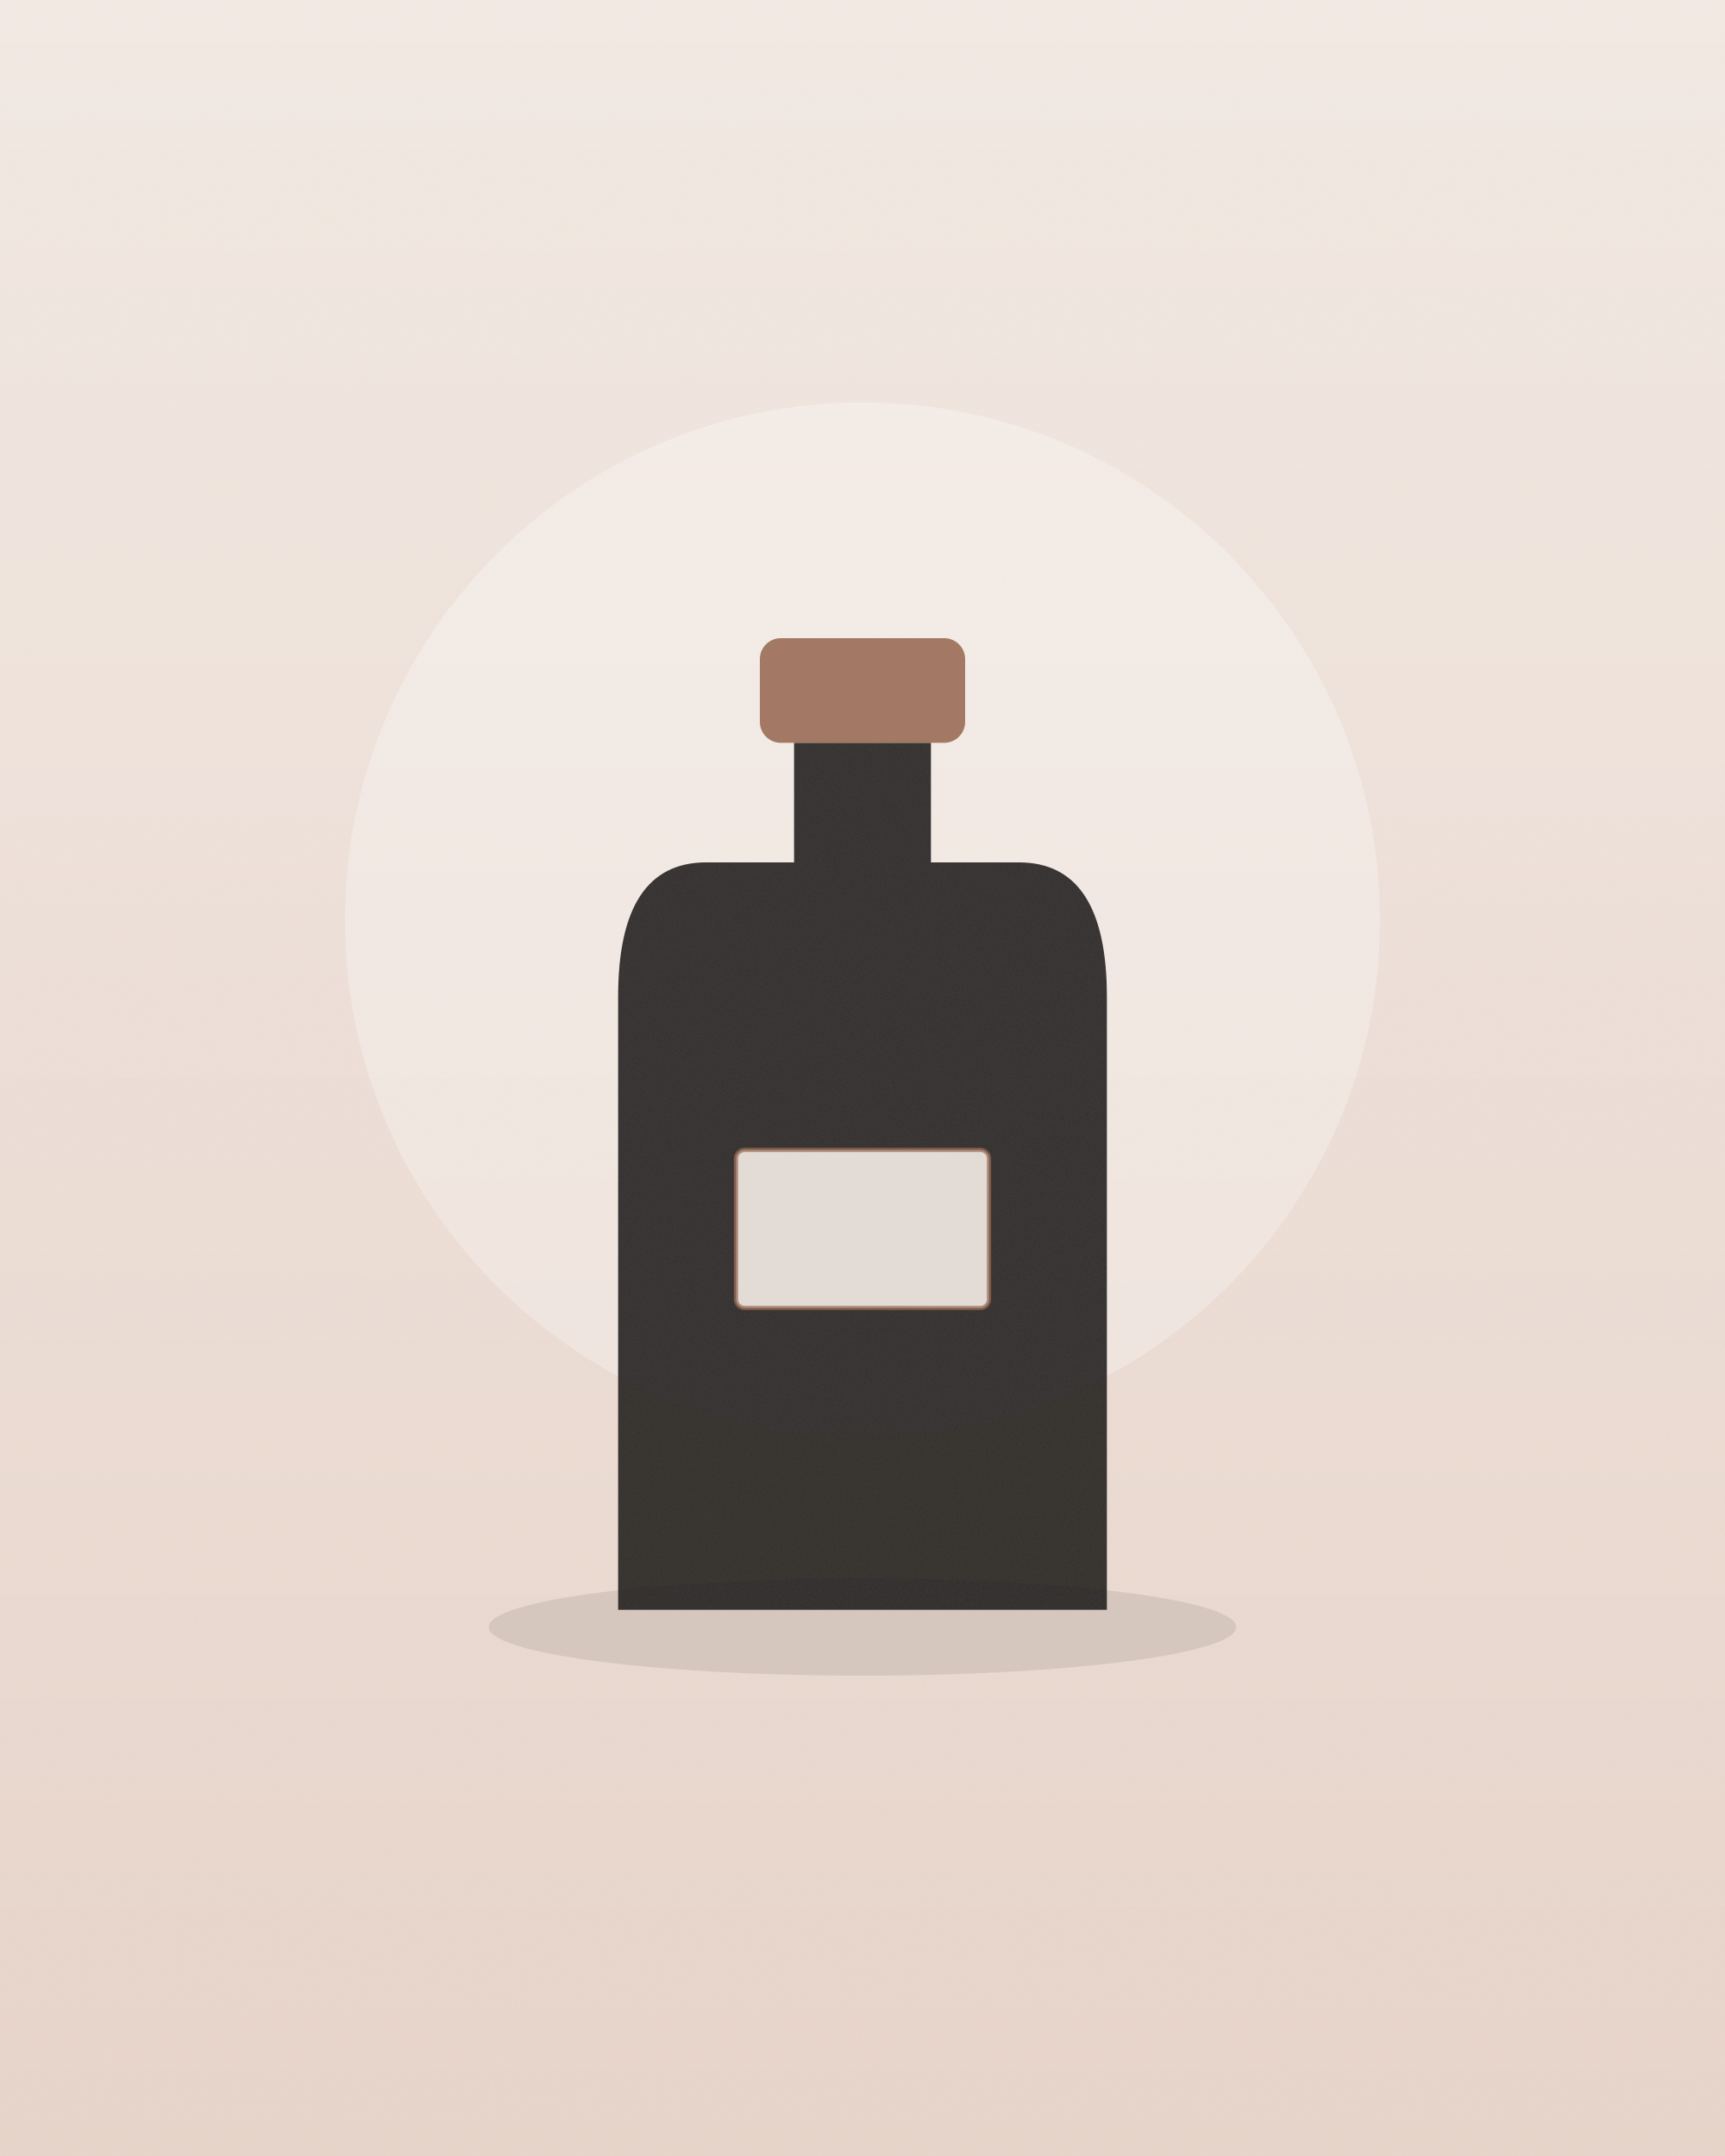
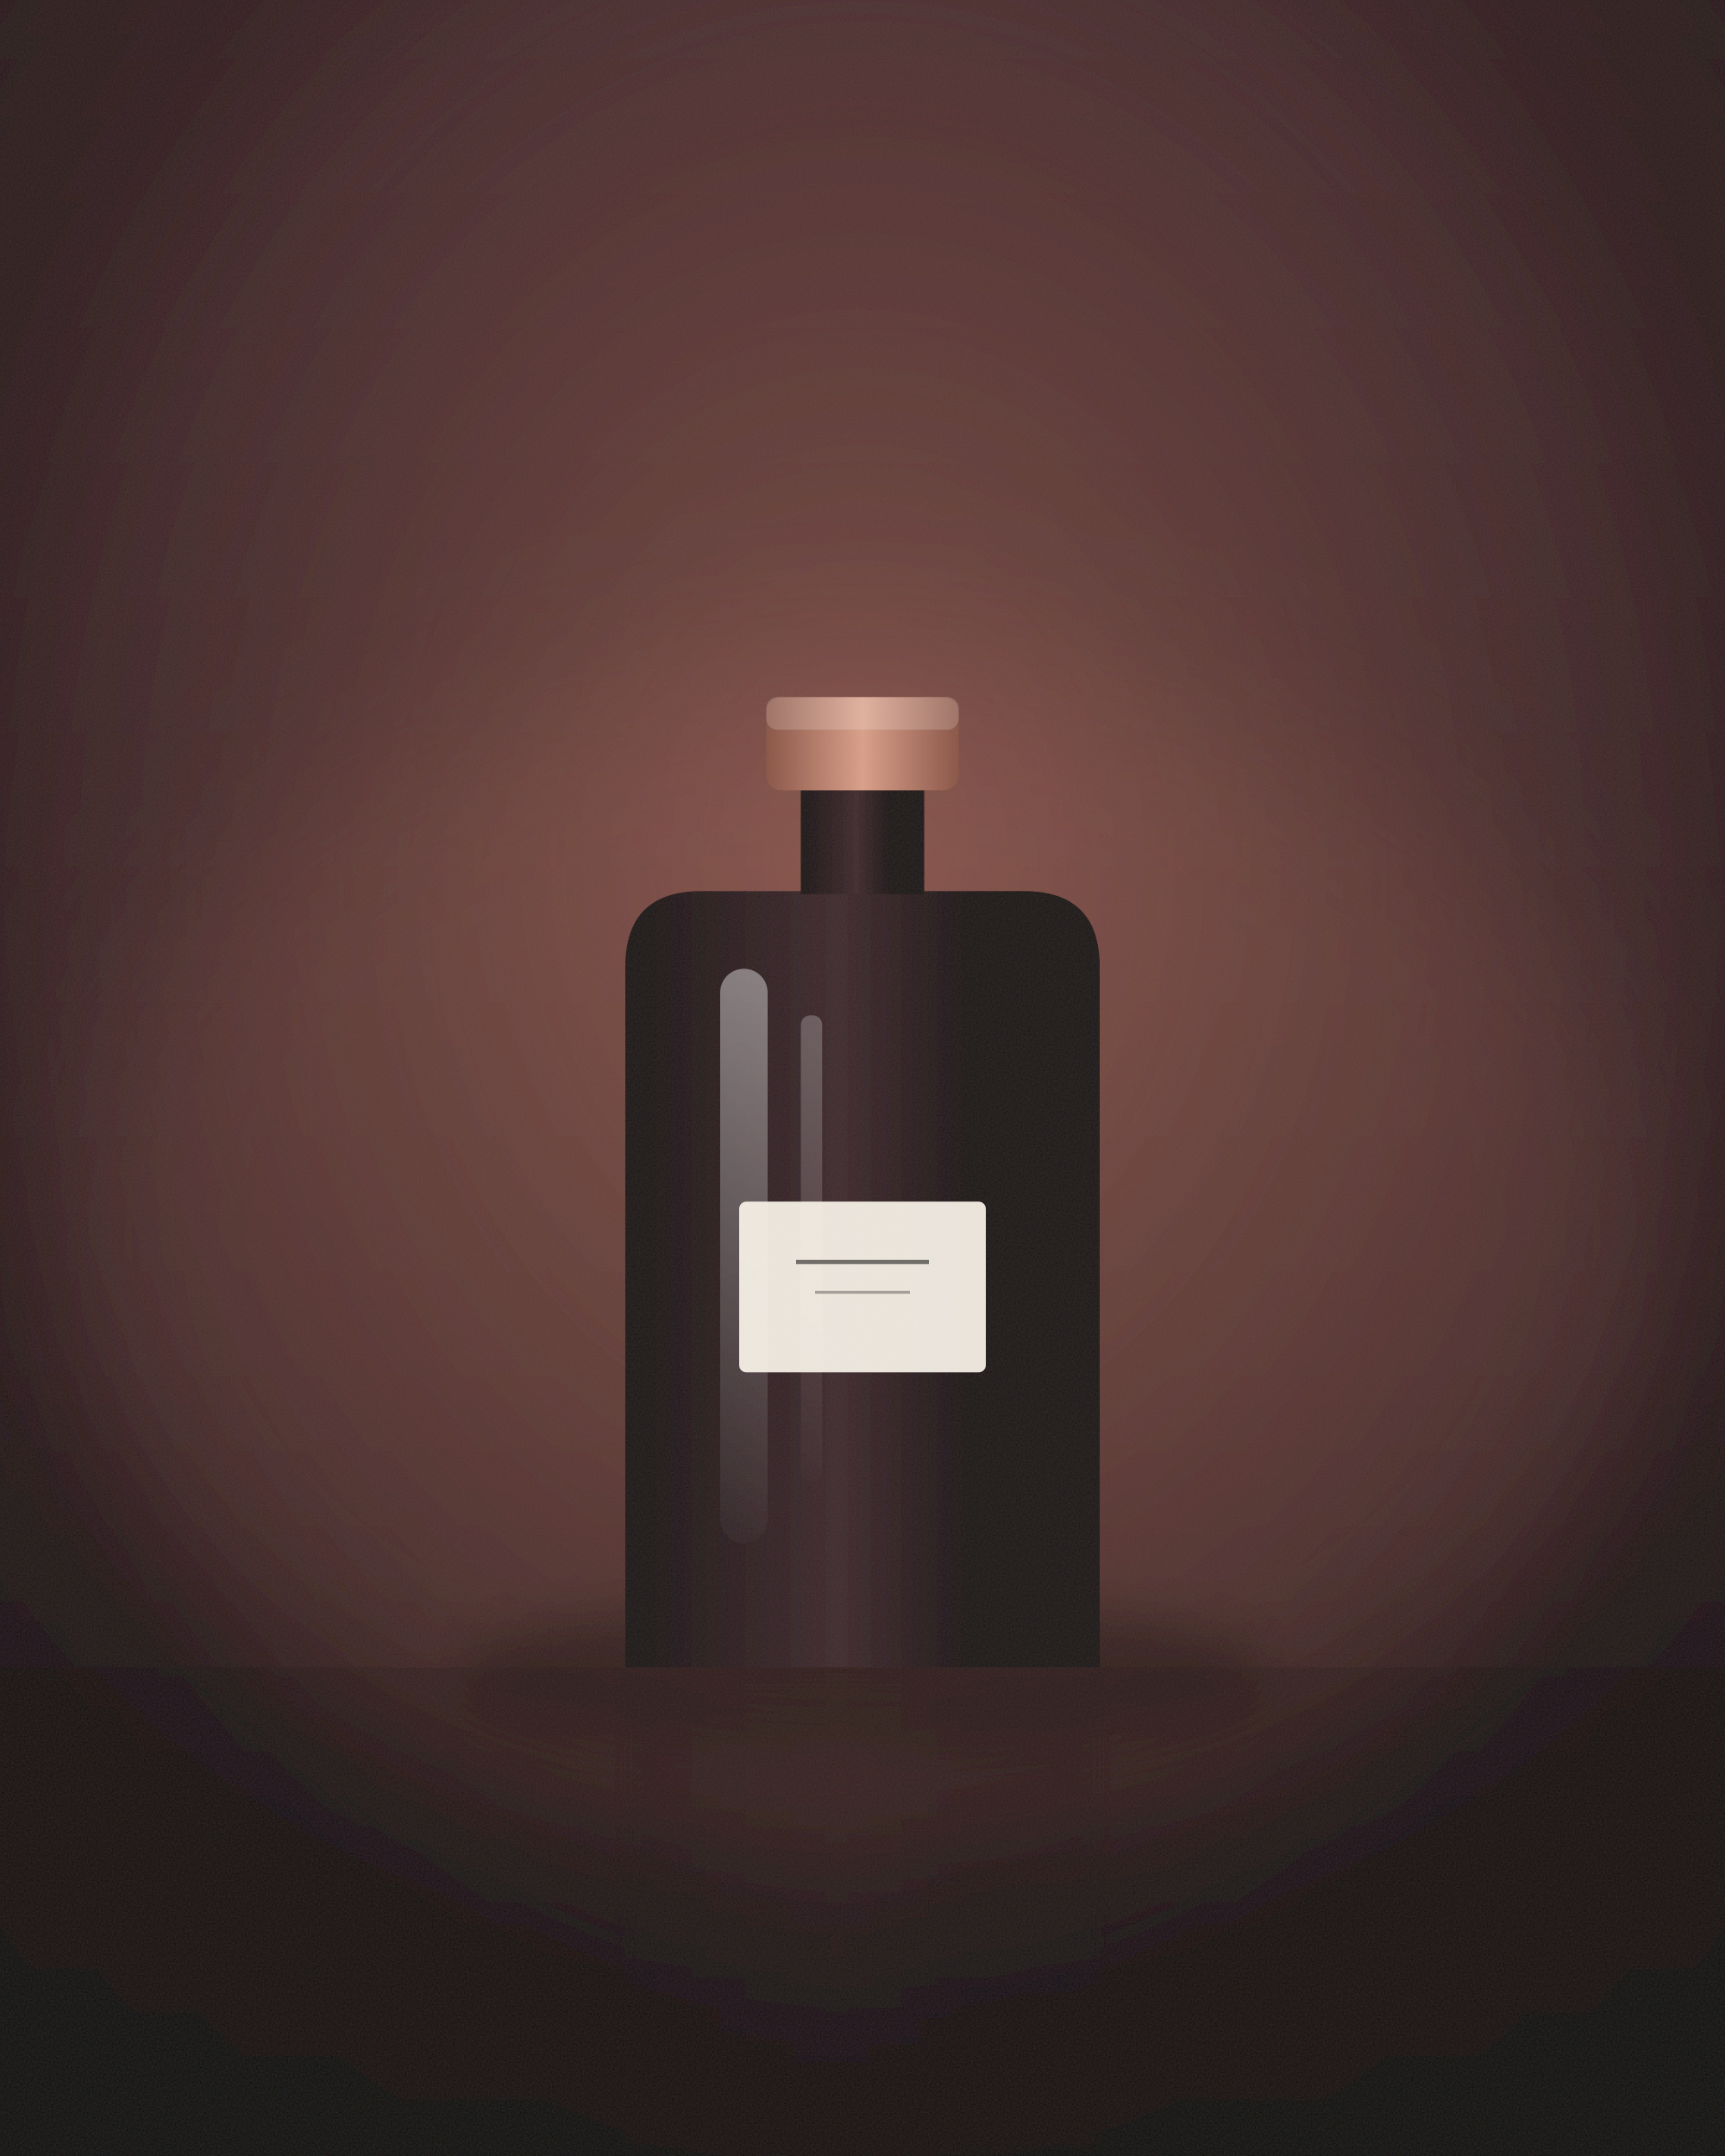
<svg xmlns="http://www.w3.org/2000/svg" viewBox="0 0 1200 1500" width="1200" height="1500" preserveAspectRatio="xMidYMid slice" role="img" aria-hidden="true">
  <defs>
-     <linearGradient id="b" x1="0" y1="0" x2="0" y2="1">
-       <stop offset="0" stop-color="#F3EAE4" />
-       <stop offset="1" stop-color="#E8D5CB" />
+     <linearGradient id="bgs3" x1="0" y1="0" x2="0" y2="1">
+       <stop offset="0" stop-color="#3A2226" />
+       <stop offset="0.62" stop-color="#2A181C" />
+       <stop offset="1" stop-color="#170D10" />
    </linearGradient>
-     <filter id="g">
-       <feTurbulence type="fractalNoise" baseFrequency="0.9" numOctaves="2" stitchTiles="stitch" result="n" />
-       <feColorMatrix in="n" type="matrix" values="0 0 0 0 0.35 0 0 0 0 0.32 0 0 0 0 0.28 0 0 0 0.05 0" />
+     <radialGradient id="halos3" cx="0.5" cy="0.40" r="0.55">
+       <stop offset="0" stop-color="#D98A74" stop-opacity="0.45" />
+       <stop offset="1" stop-color="#D98A74" stop-opacity="0" />
+     </radialGradient>
+     <radialGradient id="vigs3" cx="0.5" cy="0.44" r="0.85">
+       <stop offset="0.55" stop-color="#000" stop-opacity="0" />
+       <stop offset="1" stop-color="#000" stop-opacity="0.5" />
+     </radialGradient>
+     <linearGradient id="bodys3" x1="0" y1="0" x2="1" y2="0">
+       <stop offset="0" stop-color="#1A1214" />
+       <stop offset="0.45" stop-color="#402A2E" />
+       <stop offset="0.75" stop-color="#1A1214" />
+       <stop offset="1" stop-color="#1A1214" />
+     </linearGradient>
+     <linearGradient id="streaks3" x1="0" y1="0" x2="0" y2="1">
+       <stop offset="0" stop-color="#FFF" stop-opacity="0.85" />
+       <stop offset="1" stop-color="#FFF" stop-opacity="0.05" />
+     </linearGradient>
+     <linearGradient id="caps3" x1="0" y1="0" x2="1" y2="0">
+       <stop offset="0" stop-color="#8A5546" />
+       <stop offset="0.5" stop-color="#D9A08A" />
+       <stop offset="1" stop-color="#8A5546" />
+     </linearGradient>
+     <filter id="bs3s" x="-60%" y="-60%" width="220%" height="220%">
+       <feGaussianBlur stdDeviation="18" />
+     </filter>
+     <filter id="bs3g" x="-60%" y="-60%" width="220%" height="220%">
+       <feGaussianBlur stdDeviation="60" />
+     </filter>
+     <filter id="bs3r" x="-60%" y="-60%" width="220%" height="220%">
+       <feGaussianBlur stdDeviation="6" />
+     </filter>
+     <filter id="bs3e" x="-60%" y="-60%" width="220%" height="220%">
+       <feGaussianBlur stdDeviation="2" />
+     </filter>
+     <filter id="grain">
+       <feTurbulence type="fractalNoise" baseFrequency="0.8" numOctaves="2" stitchTiles="stitch" result="n" />
+       <feColorMatrix in="n" type="matrix" values="0 0 0 0 0.5 0 0 0 0 0.45 0 0 0 0 0.4 0 0 0 0.035 0" />
      <feComposite operator="over" in2="SourceGraphic" />
    </filter>
  </defs>
-   <g filter="url(#g)">
-     <rect width="1200" height="1500" fill="url(#b)" />
-     <circle cx="600" cy="640" r="360" fill="#FFFFFF" opacity="0.28" />
-     <ellipse cx="600" cy="1132" rx="260" ry="33.8" fill="#1C1B19" opacity="0.1" />
-     <path d="M430.0 1120 L430.0 693.6 Q430.0 600 491.2 600 L708.8 600 Q770.0 600 770.0 693.6 L770.0 1120 Z" fill="#1C1B19" opacity="0.9" />
-     <rect x="552.4" y="516.8" width="95.2" height="83.2" fill="#1C1B19" opacity="0.9" />
-     <rect x="528.6" y="444" width="142.8" height="72.8" rx="14.56" fill="#9A6B54" opacity="0.9" />
-     <rect x="512" y="800" width="176" height="110" rx="6" fill="#F3EAE4" opacity="0.92" />
-     <rect x="512" y="800" width="176" height="110" rx="6" fill="none" stroke="#9A6B54" stroke-width="3" opacity="0.7" />
+   <g filter="url(#grain)">
+     <rect width="1200" height="1500" fill="url(#bgs3)" />
+     <rect width="1200" height="1500" fill="url(#halos3)" />
+     <rect x="0" y="1160" width="1200" height="340" fill="#000" opacity="0.16" />
+     <ellipse cx="600" cy="1166" rx="280.5" ry="52.8" fill="#000" opacity="0.5" filter="url(#bs3s)" />
+     <ellipse cx="600" cy="863.0" rx="561.0" ry="405.0" fill="#D98A74" opacity="0.14" filter="url(#bs3g)" />
+     <g transform="translate(0 2328) scale(1 -1)" opacity="0.14">
+       <path d="M435.0 1160 L435.0 672.8 Q435.0 620 487.8 620 L712.2 620 Q765.0 620 765.0 672.8 L765.0 1160 Z" fill="url(#bodys3)" filter="url(#bs3r)" />
+     </g>
+     <path d="M435.0 1160 L435.0 672.8 Q435.0 620 487.8 620 L712.2 620 Q765.0 620 765.0 672.8 L765.0 1160 Z" fill="url(#bodys3)" />
+     <path d="M438.0 1156 L438.0 676.8" stroke="#D98A74" stroke-width="5" opacity="0.55" filter="url(#bs3e)" stroke-linecap="round" />
+     <path d="M761.0 1154 L761.0 678.8" stroke="#FFF" stroke-width="3" opacity="0.28" filter="url(#bs3e)" stroke-linecap="round" />
+     <rect x="501.0" y="674.0" width="33.0" height="399.6" rx="16.5" fill="url(#streaks3)" opacity="0.5" />
+     <rect x="557.1" y="706.4" width="14.85" height="324.0" rx="6.6" fill="url(#streaks3)" opacity="0.3" />
+     <rect x="557.1" y="549.8" width="85.8" height="72.2" fill="url(#bodys3)" />
+     <rect x="533.076" y="485" width="133.848" height="64.8" rx="10.368" fill="url(#caps3)" />
+     <rect x="533.076" y="485" width="133.848" height="22.68" rx="7.776" fill="#FFF" opacity="0.18" />
+     <rect x="514.2" y="836.0" width="171.6" height="118.8" rx="5" fill="#F6F1E8" opacity="0.94" />
+     <rect x="553.8" y="876.5" width="92.4" height="3" fill="#1C1B19" opacity="0.6" />
+     <rect x="567.0" y="898.1" width="66.0" height="2" fill="#1C1B19" opacity="0.35" />
+     <rect width="1200" height="1500" fill="url(#vigs3)" />
  </g>
</svg>
